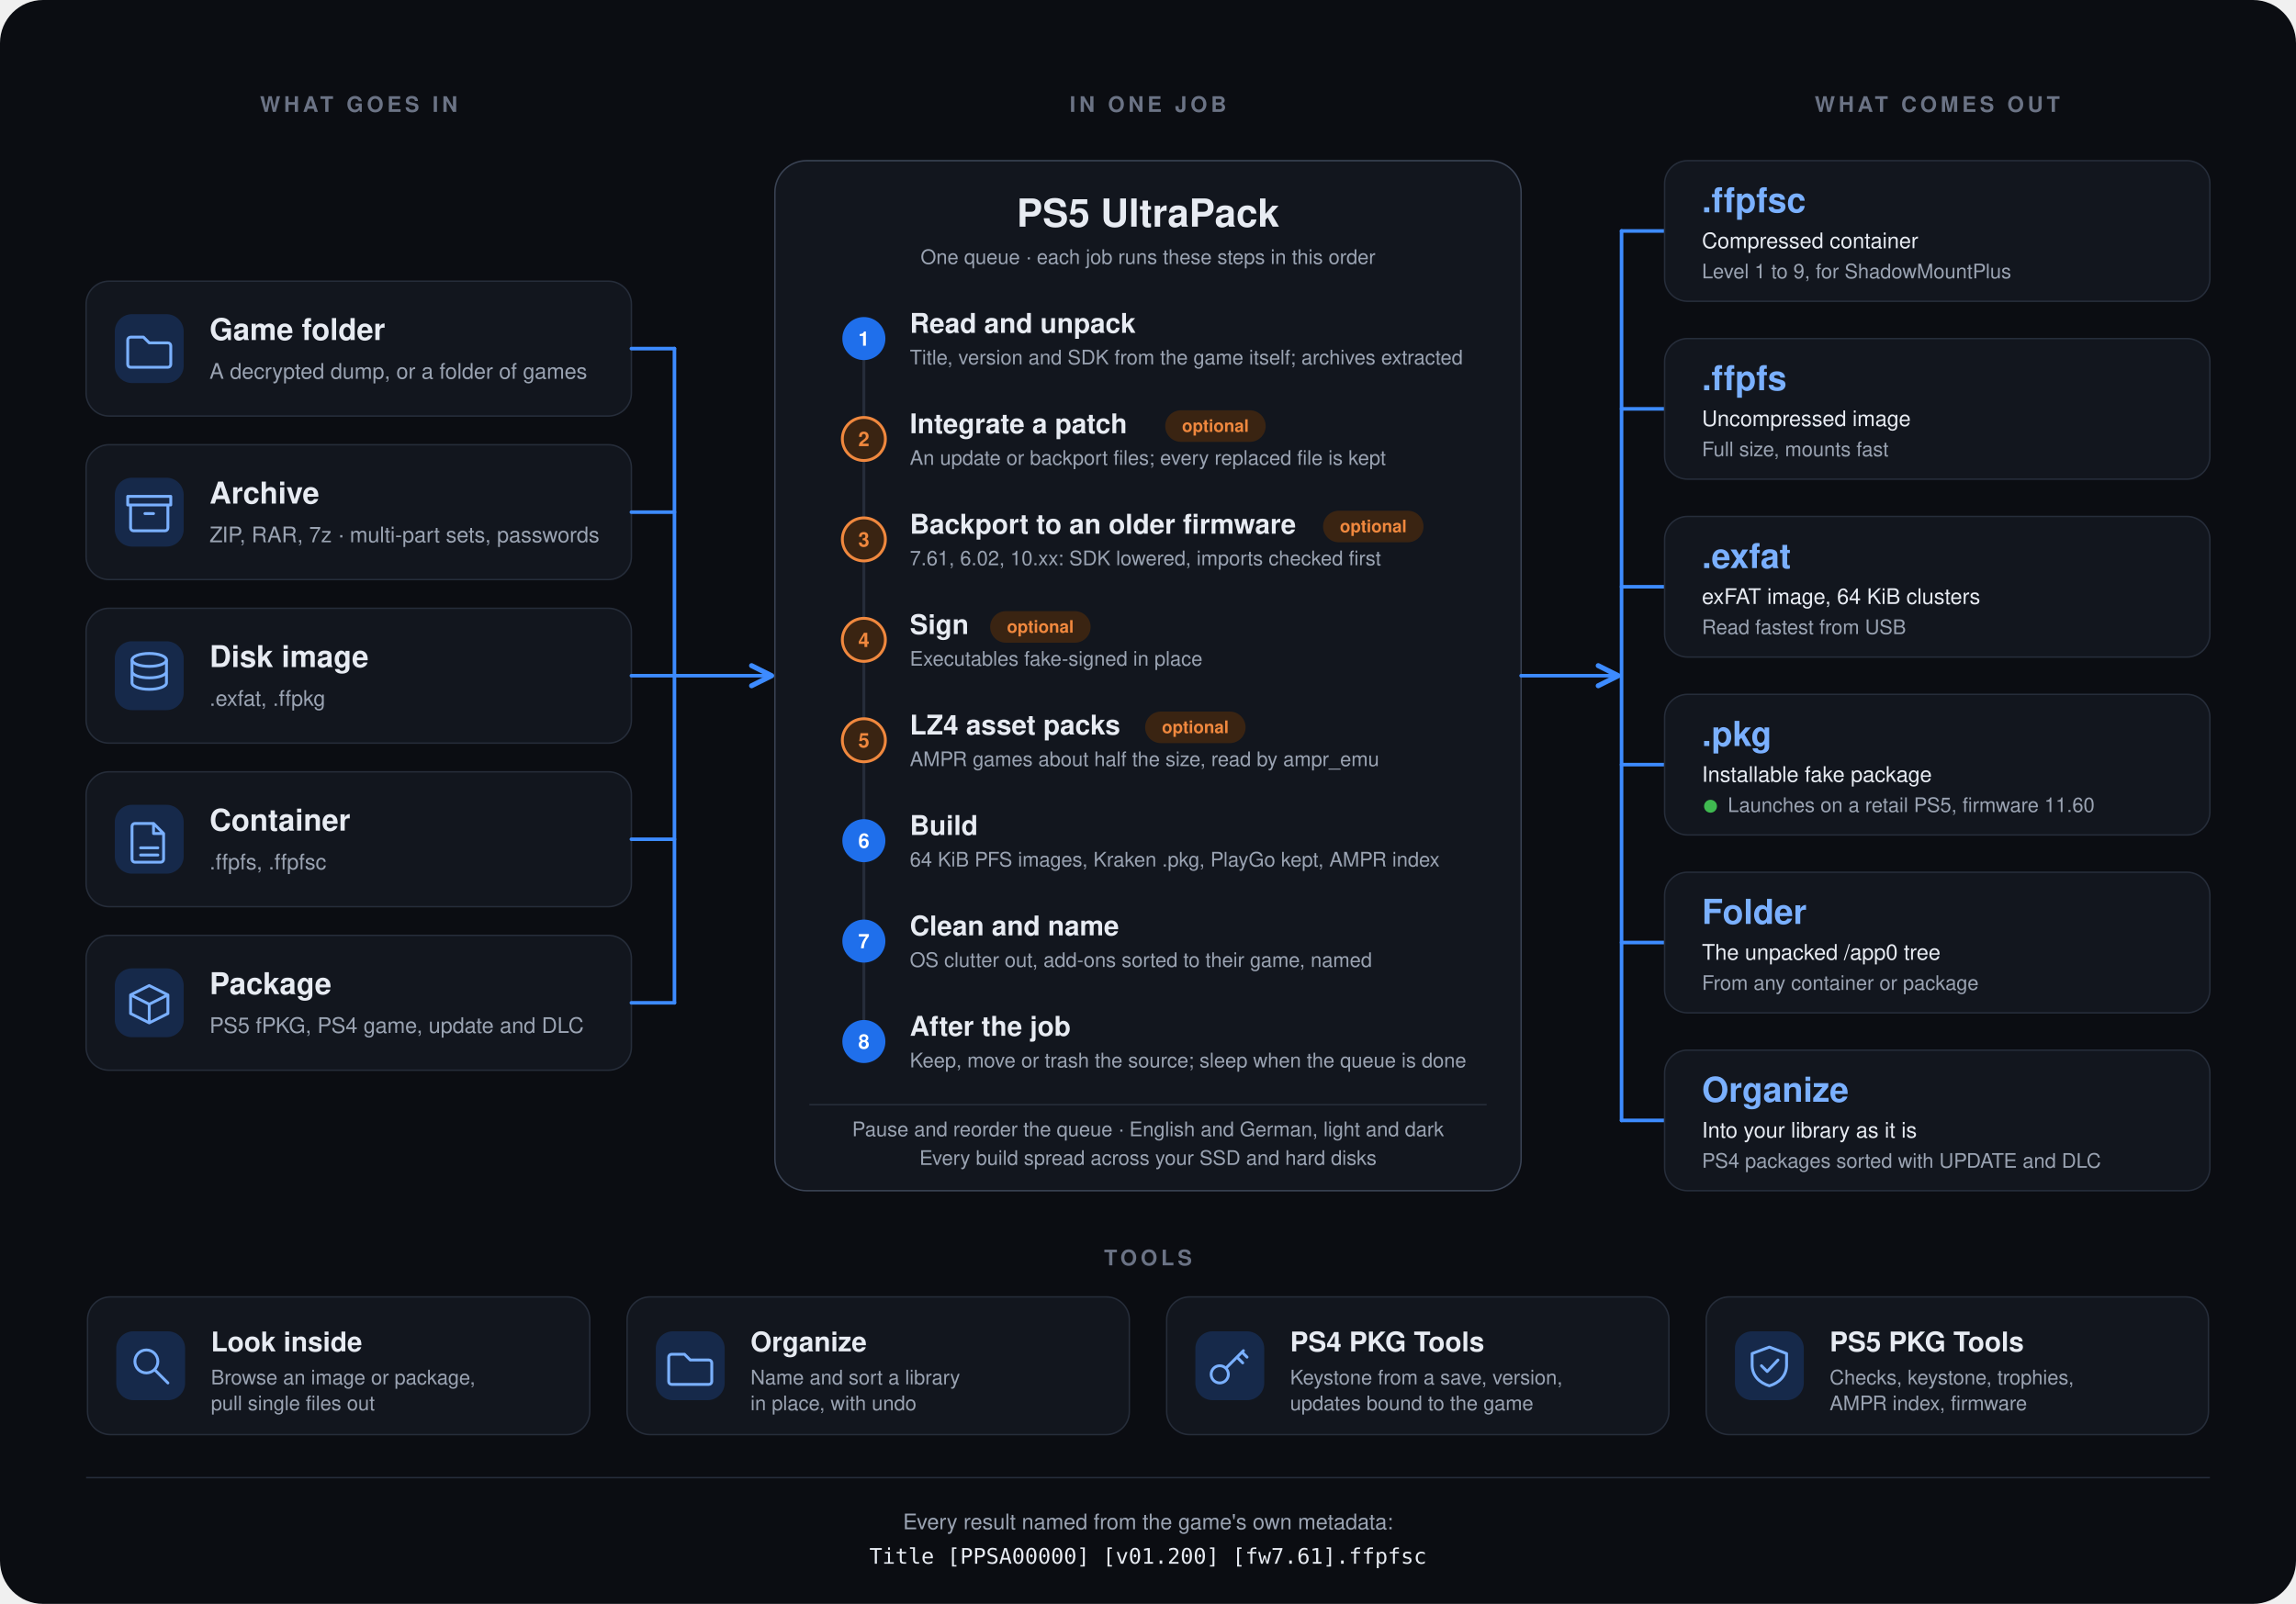
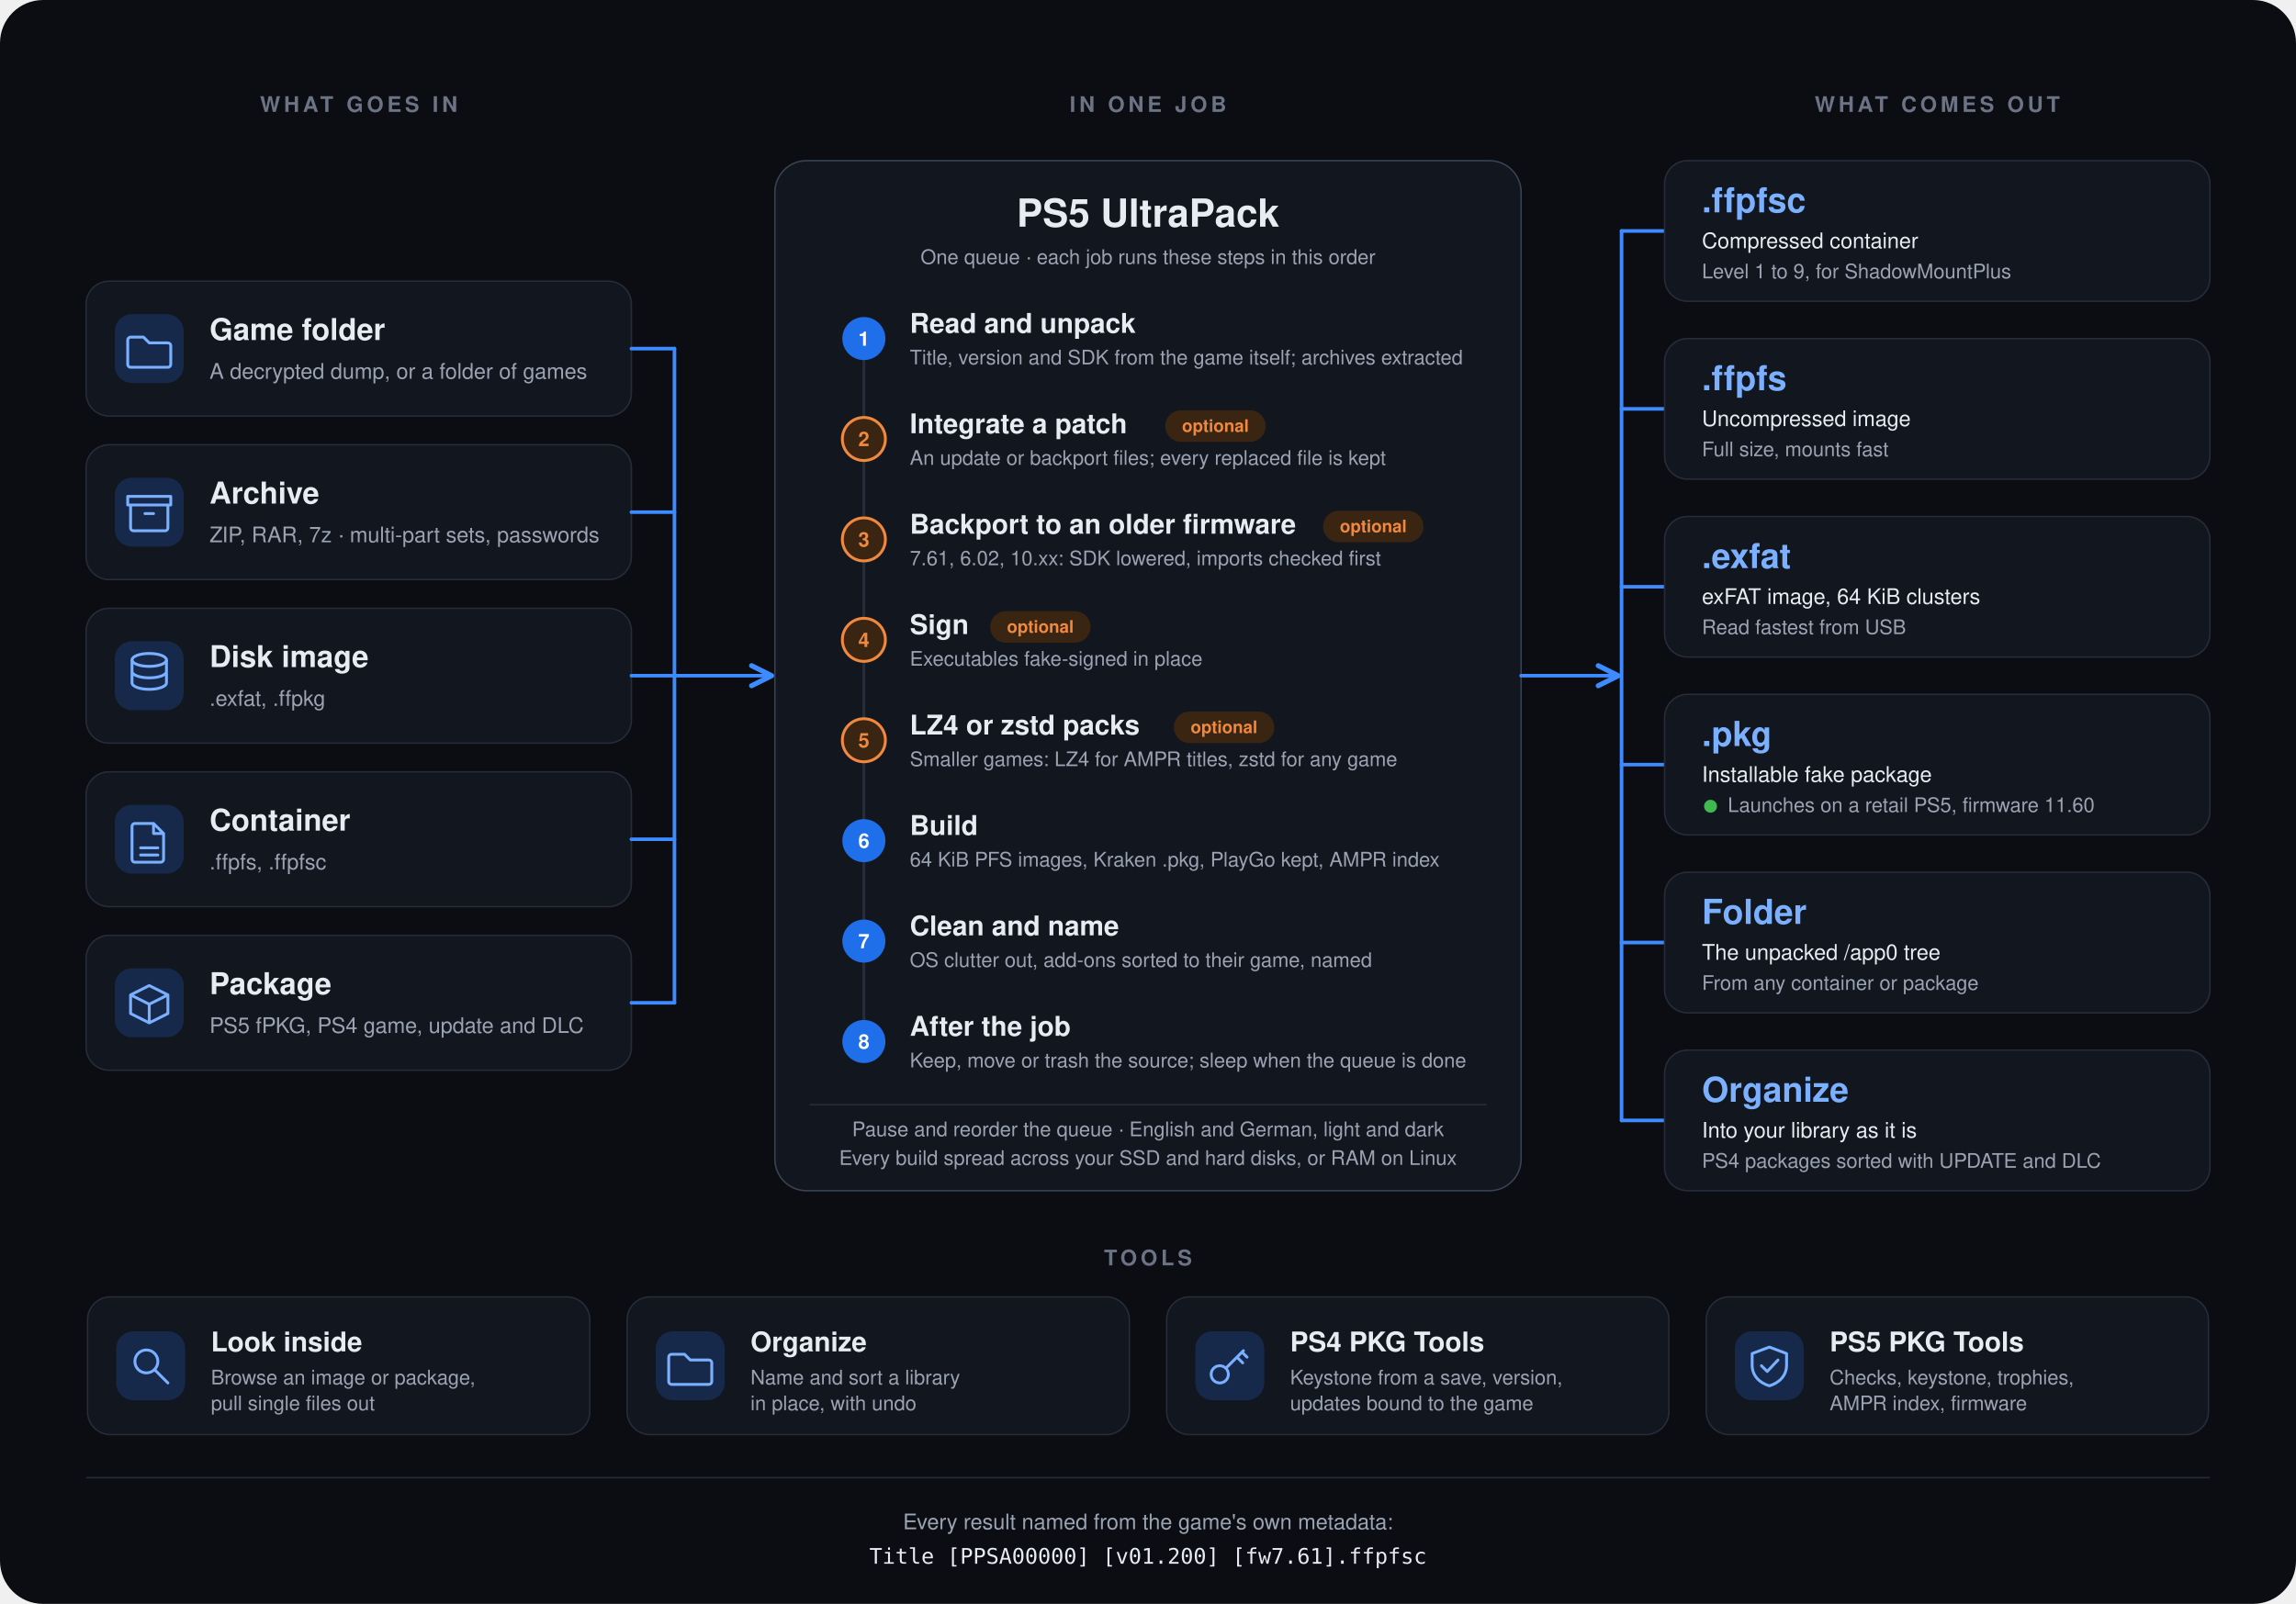
<svg xmlns="http://www.w3.org/2000/svg" viewBox="0 0 1600 1118" width="1600" height="1118" font-family="'Helvetica Neue', Helvetica, Arial, sans-serif">
  <defs>
    <marker id="ah" viewBox="0 0 10 10" refX="8" refY="5" markerWidth="7" markerHeight="7" orient="auto-start-reverse">
      <path d="M1 1 L9 5 L1 9" fill="none" stroke="#3d8bff" stroke-width="2" stroke-linecap="round" stroke-linejoin="round" />
    </marker>
  </defs>
  <rect width="1600" height="1118" rx="30" fill="#0b0d12" />
  <text x="250" y="78" text-anchor="middle" font-size="15" font-weight="600" fill="#6b7385" letter-spacing="2.5">WHAT GOES IN</text>
  <text x="800" y="78" text-anchor="middle" font-size="15" font-weight="600" fill="#6b7385" letter-spacing="2.5">IN ONE JOB</text>
  <text x="1350" y="78" text-anchor="middle" font-size="15" font-weight="600" fill="#6b7385" letter-spacing="2.5">WHAT COMES OUT</text>
  <g id="in">
    <rect x="60" y="196" width="380" height="94" rx="16" fill="#12161e" stroke="#262d3a" />
    <g transform="translate(0 39)">
      <rect x="80" y="180" width="48" height="48" rx="12" fill="#16294a" />
      <path d="M91 196 h9 l4 4 h13 a2 2 0 0 1 2 2 v13 a2 2 0 0 1 -2 2 h-26 a2 2 0 0 1 -2 -2 v-17 a2 2 0 0 1 2 -2 z" fill="none" stroke="#7ab0ff" stroke-width="2" stroke-linejoin="round" />
    </g>
    <text x="146" y="237" font-size="21" font-weight="600" fill="#e7ebf2">Game folder</text>
    <text x="146" y="264" font-size="15" fill="#9aa3b2">A decrypted dump, or a folder of games</text>
    <rect x="60" y="310" width="380" height="94" rx="16" fill="#12161e" stroke="#262d3a" />
    <g transform="translate(0 153)">
      <rect x="80" y="180" width="48" height="48" rx="12" fill="#16294a" />
      <path d="M91 199 h26 v16 a2 2 0 0 1 -2 2 h-22 a2 2 0 0 1 -2 -2 z M89 193 h30 v6 h-30 z M101 205 h6" fill="none" stroke="#7ab0ff" stroke-width="2" stroke-linejoin="round" stroke-linecap="round" />
    </g>
    <text x="146" y="351" font-size="21" font-weight="600" fill="#e7ebf2">Archive</text>
    <text x="146" y="378" font-size="15" fill="#9aa3b2">ZIP, RAR, 7z · multi-part sets, passwords</text>
    <rect x="60" y="424" width="380" height="94" rx="16" fill="#12161e" stroke="#262d3a" />
    <g transform="translate(0 267)">
      <rect x="80" y="180" width="48" height="48" rx="12" fill="#16294a" />
      <ellipse cx="104" cy="193" rx="12" ry="4.5" fill="none" stroke="#7ab0ff" stroke-width="2" />
      <path d="M92 193 v16 c0 2.5 5.4 4.5 12 4.5 s12 -2 12 -4.5 v-16 M92 201 c0 2.5 5.4 4.5 12 4.5 s12 -2 12 -4.5" fill="none" stroke="#7ab0ff" stroke-width="2" />
    </g>
    <text x="146" y="465" font-size="21" font-weight="600" fill="#e7ebf2">Disk image</text>
    <text x="146" y="492" font-size="15" fill="#9aa3b2">.exfat, .ffpkg</text>
    <rect x="60" y="538" width="380" height="94" rx="16" fill="#12161e" stroke="#262d3a" />
    <g transform="translate(0 381)">
      <rect x="80" y="180" width="48" height="48" rx="12" fill="#16294a" />
      <path d="M94 193 h13 l7 7 v18 a2 2 0 0 1 -2 2 h-18 a2 2 0 0 1 -2 -2 v-23 a2 2 0 0 1 2 -2 z M107 193 v7 h7 M98 210 h12 M98 215 h12" fill="none" stroke="#7ab0ff" stroke-width="2" stroke-linejoin="round" stroke-linecap="round" />
    </g>
    <text x="146" y="579" font-size="21" font-weight="600" fill="#e7ebf2">Container</text>
    <text x="146" y="606" font-size="15" fill="#9aa3b2">.ffpfs, .ffpfsc</text>
    <rect x="60" y="652" width="380" height="94" rx="16" fill="#12161e" stroke="#262d3a" />
    <g transform="translate(0 495)">
      <rect x="80" y="180" width="48" height="48" rx="12" fill="#16294a" />
      <path d="M104 192 l13 6.5 v13 l-13 6.5 l-13 -6.5 v-13 z M91 198.5 l13 6.5 l13 -6.5 M104 205 v13" fill="none" stroke="#7ab0ff" stroke-width="2" stroke-linejoin="round" stroke-linecap="round" />
    </g>
    <text x="146" y="693" font-size="21" font-weight="600" fill="#e7ebf2">Package</text>
    <text x="146" y="720" font-size="15" fill="#9aa3b2">PS5 fPKG, PS4 game, update and DLC</text>
    <g fill="none" stroke="#3d8bff" stroke-width="2.5" stroke-linecap="round">
      <path d="M440 243 h30 M440 357 h30 M440 471 h30 M440 585 h30 M440 699 h30" />
      <path d="M470 243 v456" />
      <path d="M470 471 h66" marker-end="url(#ah)" />
    </g>
  </g>
  <g id="do">
    <rect x="540" y="112" width="520" height="718" rx="22" fill="#12161e" stroke="#3a4354" />
    <text x="800" y="158" text-anchor="middle" font-size="27" font-weight="700" fill="#e7ebf2">PS5 UltraPack</text>
    <text x="800" y="184" text-anchor="middle" font-size="14" fill="#9aa3b2">One queue · each job runs these steps in this order</text>
    <path d="M602 236 v490" fill="none" stroke="#262d3a" stroke-width="2" />
    <circle cx="602" cy="236" r="15" fill="#1f6feb" />
    <text x="602" y="241" text-anchor="middle" font-size="14" font-weight="700" fill="#ffffff">1</text>
    <text x="634" y="232" font-size="19" font-weight="600" fill="#e7ebf2">Read and unpack</text>
    <text x="634" y="254" font-size="14" fill="#9aa3b2">Title, version and SDK from the game itself; archives extracted</text>
    <circle cx="602" cy="306" r="15" fill="#3a2412" stroke="#f0883e" stroke-width="2" />
    <text x="602" y="311" text-anchor="middle" font-size="14" font-weight="700" fill="#f0883e">2</text>
    <text x="634" y="302" font-size="19" font-weight="600" fill="#e7ebf2">Integrate a patch</text>
    <rect x="812" y="286" width="70" height="22" rx="11" fill="#3a2412" />
    <text x="847" y="301" text-anchor="middle" font-size="12" font-weight="600" fill="#f0883e">optional</text>
    <text x="634" y="324" font-size="14" fill="#9aa3b2">An update or backport files; every replaced file is kept</text>
    <circle cx="602" cy="376" r="15" fill="#3a2412" stroke="#f0883e" stroke-width="2" />
    <text x="602" y="381" text-anchor="middle" font-size="14" font-weight="700" fill="#f0883e">3</text>
    <text x="634" y="372" font-size="19" font-weight="600" fill="#e7ebf2">Backport to an older firmware</text>
    <rect x="922" y="356" width="70" height="22" rx="11" fill="#3a2412" />
    <text x="957" y="371" text-anchor="middle" font-size="12" font-weight="600" fill="#f0883e">optional</text>
    <text x="634" y="394" font-size="14" fill="#9aa3b2">7.61, 6.02, 10.xx: SDK lowered, imports checked first</text>
    <circle cx="602" cy="446" r="15" fill="#3a2412" stroke="#f0883e" stroke-width="2" />
    <text x="602" y="451" text-anchor="middle" font-size="14" font-weight="700" fill="#f0883e">4</text>
    <text x="634" y="442" font-size="19" font-weight="600" fill="#e7ebf2">Sign</text>
    <rect x="690" y="426" width="70" height="22" rx="11" fill="#3a2412" />
    <text x="725" y="441" text-anchor="middle" font-size="12" font-weight="600" fill="#f0883e">optional</text>
    <text x="634" y="464" font-size="14" fill="#9aa3b2">Executables fake-signed in place</text>
    <circle cx="602" cy="516" r="15" fill="#3a2412" stroke="#f0883e" stroke-width="2" />
    <text x="602" y="521" text-anchor="middle" font-size="14" font-weight="700" fill="#f0883e">5</text>
-     <text x="634" y="512" font-size="19" font-weight="600" fill="#e7ebf2">LZ4 asset packs</text>
-     <rect x="798" y="496" width="70" height="22" rx="11" fill="#3a2412" />
-     <text x="833" y="511" text-anchor="middle" font-size="12" font-weight="600" fill="#f0883e">optional</text>
-     <text x="634" y="534" font-size="14" fill="#9aa3b2">AMPR games about half the size, read by ampr_emu</text>
+     <text x="634" y="512" font-size="19" font-weight="600" fill="#e7ebf2">LZ4 or zstd packs</text>
+     <rect x="818" y="496" width="70" height="22" rx="11" fill="#3a2412" />
+     <text x="853" y="511" text-anchor="middle" font-size="12" font-weight="600" fill="#f0883e">optional</text>
+     <text x="634" y="534" font-size="14" fill="#9aa3b2">Smaller games: LZ4 for AMPR titles, zstd for any game</text>
    <circle cx="602" cy="586" r="15" fill="#1f6feb" />
    <text x="602" y="591" text-anchor="middle" font-size="14" font-weight="700" fill="#ffffff">6</text>
    <text x="634" y="582" font-size="19" font-weight="600" fill="#e7ebf2">Build</text>
    <text x="634" y="604" font-size="14" fill="#9aa3b2">64 KiB PFS images, Kraken .pkg, PlayGo kept, AMPR index</text>
    <circle cx="602" cy="656" r="15" fill="#1f6feb" />
    <text x="602" y="661" text-anchor="middle" font-size="14" font-weight="700" fill="#ffffff">7</text>
    <text x="634" y="652" font-size="19" font-weight="600" fill="#e7ebf2">Clean and name</text>
    <text x="634" y="674" font-size="14" fill="#9aa3b2">OS clutter out, add-ons sorted to their game, named</text>
    <circle cx="602" cy="726" r="15" fill="#1f6feb" />
    <text x="602" y="731" text-anchor="middle" font-size="14" font-weight="700" fill="#ffffff">8</text>
    <text x="634" y="722" font-size="19" font-weight="600" fill="#e7ebf2">After the job</text>
    <text x="634" y="744" font-size="14" fill="#9aa3b2">Keep, move or trash the source; sleep when the queue is done</text>
    <line x1="564" y1="770" x2="1036" y2="770" stroke="#262d3a" />
    <text x="800" y="792" text-anchor="middle" font-size="14" fill="#9aa3b2">Pause and reorder the queue  ·  English and German, light and dark</text>
-     <text x="800" y="812" text-anchor="middle" font-size="14" fill="#9aa3b2">Every build spread across your SSD and hard disks</text>
+     <text x="800" y="812" text-anchor="middle" font-size="14" fill="#9aa3b2">Every build spread across your SSD and hard disks, or RAM on Linux</text>
    <path d="M1060 471 h66" fill="none" stroke="#3d8bff" stroke-width="2.5" stroke-linecap="round" marker-end="url(#ah)" />
  </g>
  <g id="out">
    <g fill="none" stroke="#3d8bff" stroke-width="2.5" stroke-linecap="round">
      <path d="M1130 161 v620" />
      <path d="M1130 161 h30 M1130 285 h30 M1130 409 h30 M1130 533 h30 M1130 657 h30 M1130 781 h30" />
    </g>
    <rect x="1160" y="112" width="380" height="98" rx="16" fill="#12161e" stroke="#262d3a" />
    <text x="1186" y="148" font-size="24" font-weight="700" fill="#7ab0ff">.ffpfsc</text>
    <text x="1186" y="173" font-size="15" fill="#e7ebf2">Compressed container</text>
    <text x="1186" y="194" font-size="14" fill="#9aa3b2">Level 1 to 9, for ShadowMountPlus</text>
    <rect x="1160" y="236" width="380" height="98" rx="16" fill="#12161e" stroke="#262d3a" />
    <text x="1186" y="272" font-size="24" font-weight="700" fill="#7ab0ff">.ffpfs</text>
    <text x="1186" y="297" font-size="15" fill="#e7ebf2">Uncompressed image</text>
    <text x="1186" y="318" font-size="14" fill="#9aa3b2">Full size, mounts fast</text>
    <rect x="1160" y="360" width="380" height="98" rx="16" fill="#12161e" stroke="#262d3a" />
    <text x="1186" y="396" font-size="24" font-weight="700" fill="#7ab0ff">.exfat</text>
    <text x="1186" y="421" font-size="15" fill="#e7ebf2">exFAT image, 64 KiB clusters</text>
    <text x="1186" y="442" font-size="14" fill="#9aa3b2">Read fastest from USB</text>
    <rect x="1160" y="484" width="380" height="98" rx="16" fill="#12161e" stroke="#262d3a" />
    <text x="1186" y="520" font-size="24" font-weight="700" fill="#7ab0ff">.pkg</text>
    <text x="1186" y="545" font-size="15" fill="#e7ebf2">Installable fake package</text>
    <circle cx="1192" cy="562" r="4.5" fill="#3fb950" />
    <text x="1204" y="566" font-size="14" fill="#9aa3b2">Launches on a retail PS5, firmware 11.60</text>
    <rect x="1160" y="608" width="380" height="98" rx="16" fill="#12161e" stroke="#262d3a" />
    <text x="1186" y="644" font-size="24" font-weight="700" fill="#7ab0ff">Folder</text>
    <text x="1186" y="669" font-size="15" fill="#e7ebf2">The unpacked /app0 tree</text>
    <text x="1186" y="690" font-size="14" fill="#9aa3b2">From any container or package</text>
    <rect x="1160" y="732" width="380" height="98" rx="16" fill="#12161e" stroke="#262d3a" />
    <text x="1186" y="768" font-size="24" font-weight="700" fill="#7ab0ff">Organize</text>
    <text x="1186" y="793" font-size="15" fill="#e7ebf2">Into your library as it is</text>
    <text x="1186" y="814" font-size="14" fill="#9aa3b2">PS4 packages sorted with UPDATE and DLC</text>
  </g>
  <text x="800" y="882" text-anchor="middle" font-size="15" font-weight="600" fill="#6b7385" letter-spacing="2.5">TOOLS</text>
  <rect x="61" y="904" width="350" height="96" rx="16" fill="#12161e" stroke="#262d3a" />
  <g transform="translate(1 748)">
    <rect x="80" y="180" width="48" height="48" rx="12" fill="#16294a" />
    <circle cx="101" cy="201" r="8" fill="none" stroke="#7ab0ff" stroke-width="2" />
    <path d="M107 207 l9 9" fill="none" stroke="#7ab0ff" stroke-width="2" stroke-linecap="round" />
  </g>
  <text x="147" y="942" font-size="19" font-weight="600" fill="#e7ebf2">Look inside</text>
  <text x="147" y="965" font-size="14" fill="#9aa3b2">Browse an image or package,</text>
  <text x="147" y="983" font-size="14" fill="#9aa3b2">pull single files out</text>
  <rect x="437" y="904" width="350" height="96" rx="16" fill="#12161e" stroke="#262d3a" />
  <g transform="translate(377 748)">
    <rect x="80" y="180" width="48" height="48" rx="12" fill="#16294a" />
    <path d="M91 196 h9 l4 4 h13 a2 2 0 0 1 2 2 v13 a2 2 0 0 1 -2 2 h-26 a2 2 0 0 1 -2 -2 v-17 a2 2 0 0 1 2 -2 z" fill="none" stroke="#7ab0ff" stroke-width="2" stroke-linejoin="round" />
  </g>
  <text x="523" y="942" font-size="19" font-weight="600" fill="#e7ebf2">Organize</text>
  <text x="523" y="965" font-size="14" fill="#9aa3b2">Name and sort a library</text>
  <text x="523" y="983" font-size="14" fill="#9aa3b2">in place, with undo</text>
  <rect x="813" y="904" width="350" height="96" rx="16" fill="#12161e" stroke="#262d3a" />
  <g transform="translate(753 748)">
    <rect x="80" y="180" width="48" height="48" rx="12" fill="#16294a" />
    <circle cx="97" cy="210" r="6" fill="none" stroke="#7ab0ff" stroke-width="2" />
    <path d="M101.5 205.5 l12 -12 M109 198 l4 4 M112.5 194.5 l3.5 3.5" fill="none" stroke="#7ab0ff" stroke-width="2" stroke-linecap="round" />
  </g>
  <text x="899" y="942" font-size="19" font-weight="600" fill="#e7ebf2">PS4 PKG Tools</text>
  <text x="899" y="965" font-size="14" fill="#9aa3b2">Keystone from a save, version,</text>
  <text x="899" y="983" font-size="14" fill="#9aa3b2">updates bound to the game</text>
  <rect x="1189" y="904" width="350" height="96" rx="16" fill="#12161e" stroke="#262d3a" />
  <g transform="translate(1129 748)">
    <rect x="80" y="180" width="48" height="48" rx="12" fill="#16294a" />
    <path d="M104 191 l12 4.5 v8 c0 7.5 -5.2 12.5 -12 14.5 c-6.8 -2 -12 -7 -12 -14.5 v-8 z M98.5 204 l4 4 l7.5 -8" fill="none" stroke="#7ab0ff" stroke-width="2" stroke-linejoin="round" stroke-linecap="round" />
  </g>
  <text x="1275" y="942" font-size="19" font-weight="600" fill="#e7ebf2">PS5 PKG Tools</text>
  <text x="1275" y="965" font-size="14" fill="#9aa3b2">Checks, keystone, trophies,</text>
  <text x="1275" y="983" font-size="14" fill="#9aa3b2">AMPR index, firmware</text>
  <line x1="60" y1="1030" x2="1540" y2="1030" stroke="#262d3a" />
  <text x="800" y="1066" text-anchor="middle" font-size="15" fill="#9aa3b2">Every result named from the game's own metadata:</text>
  <text x="800" y="1090" text-anchor="middle" font-size="15" font-family="Menlo, Consolas, monospace" fill="#e7ebf2">Title [PPSA00000] [v01.200] [fw7.61].ffpfsc</text>
</svg>
